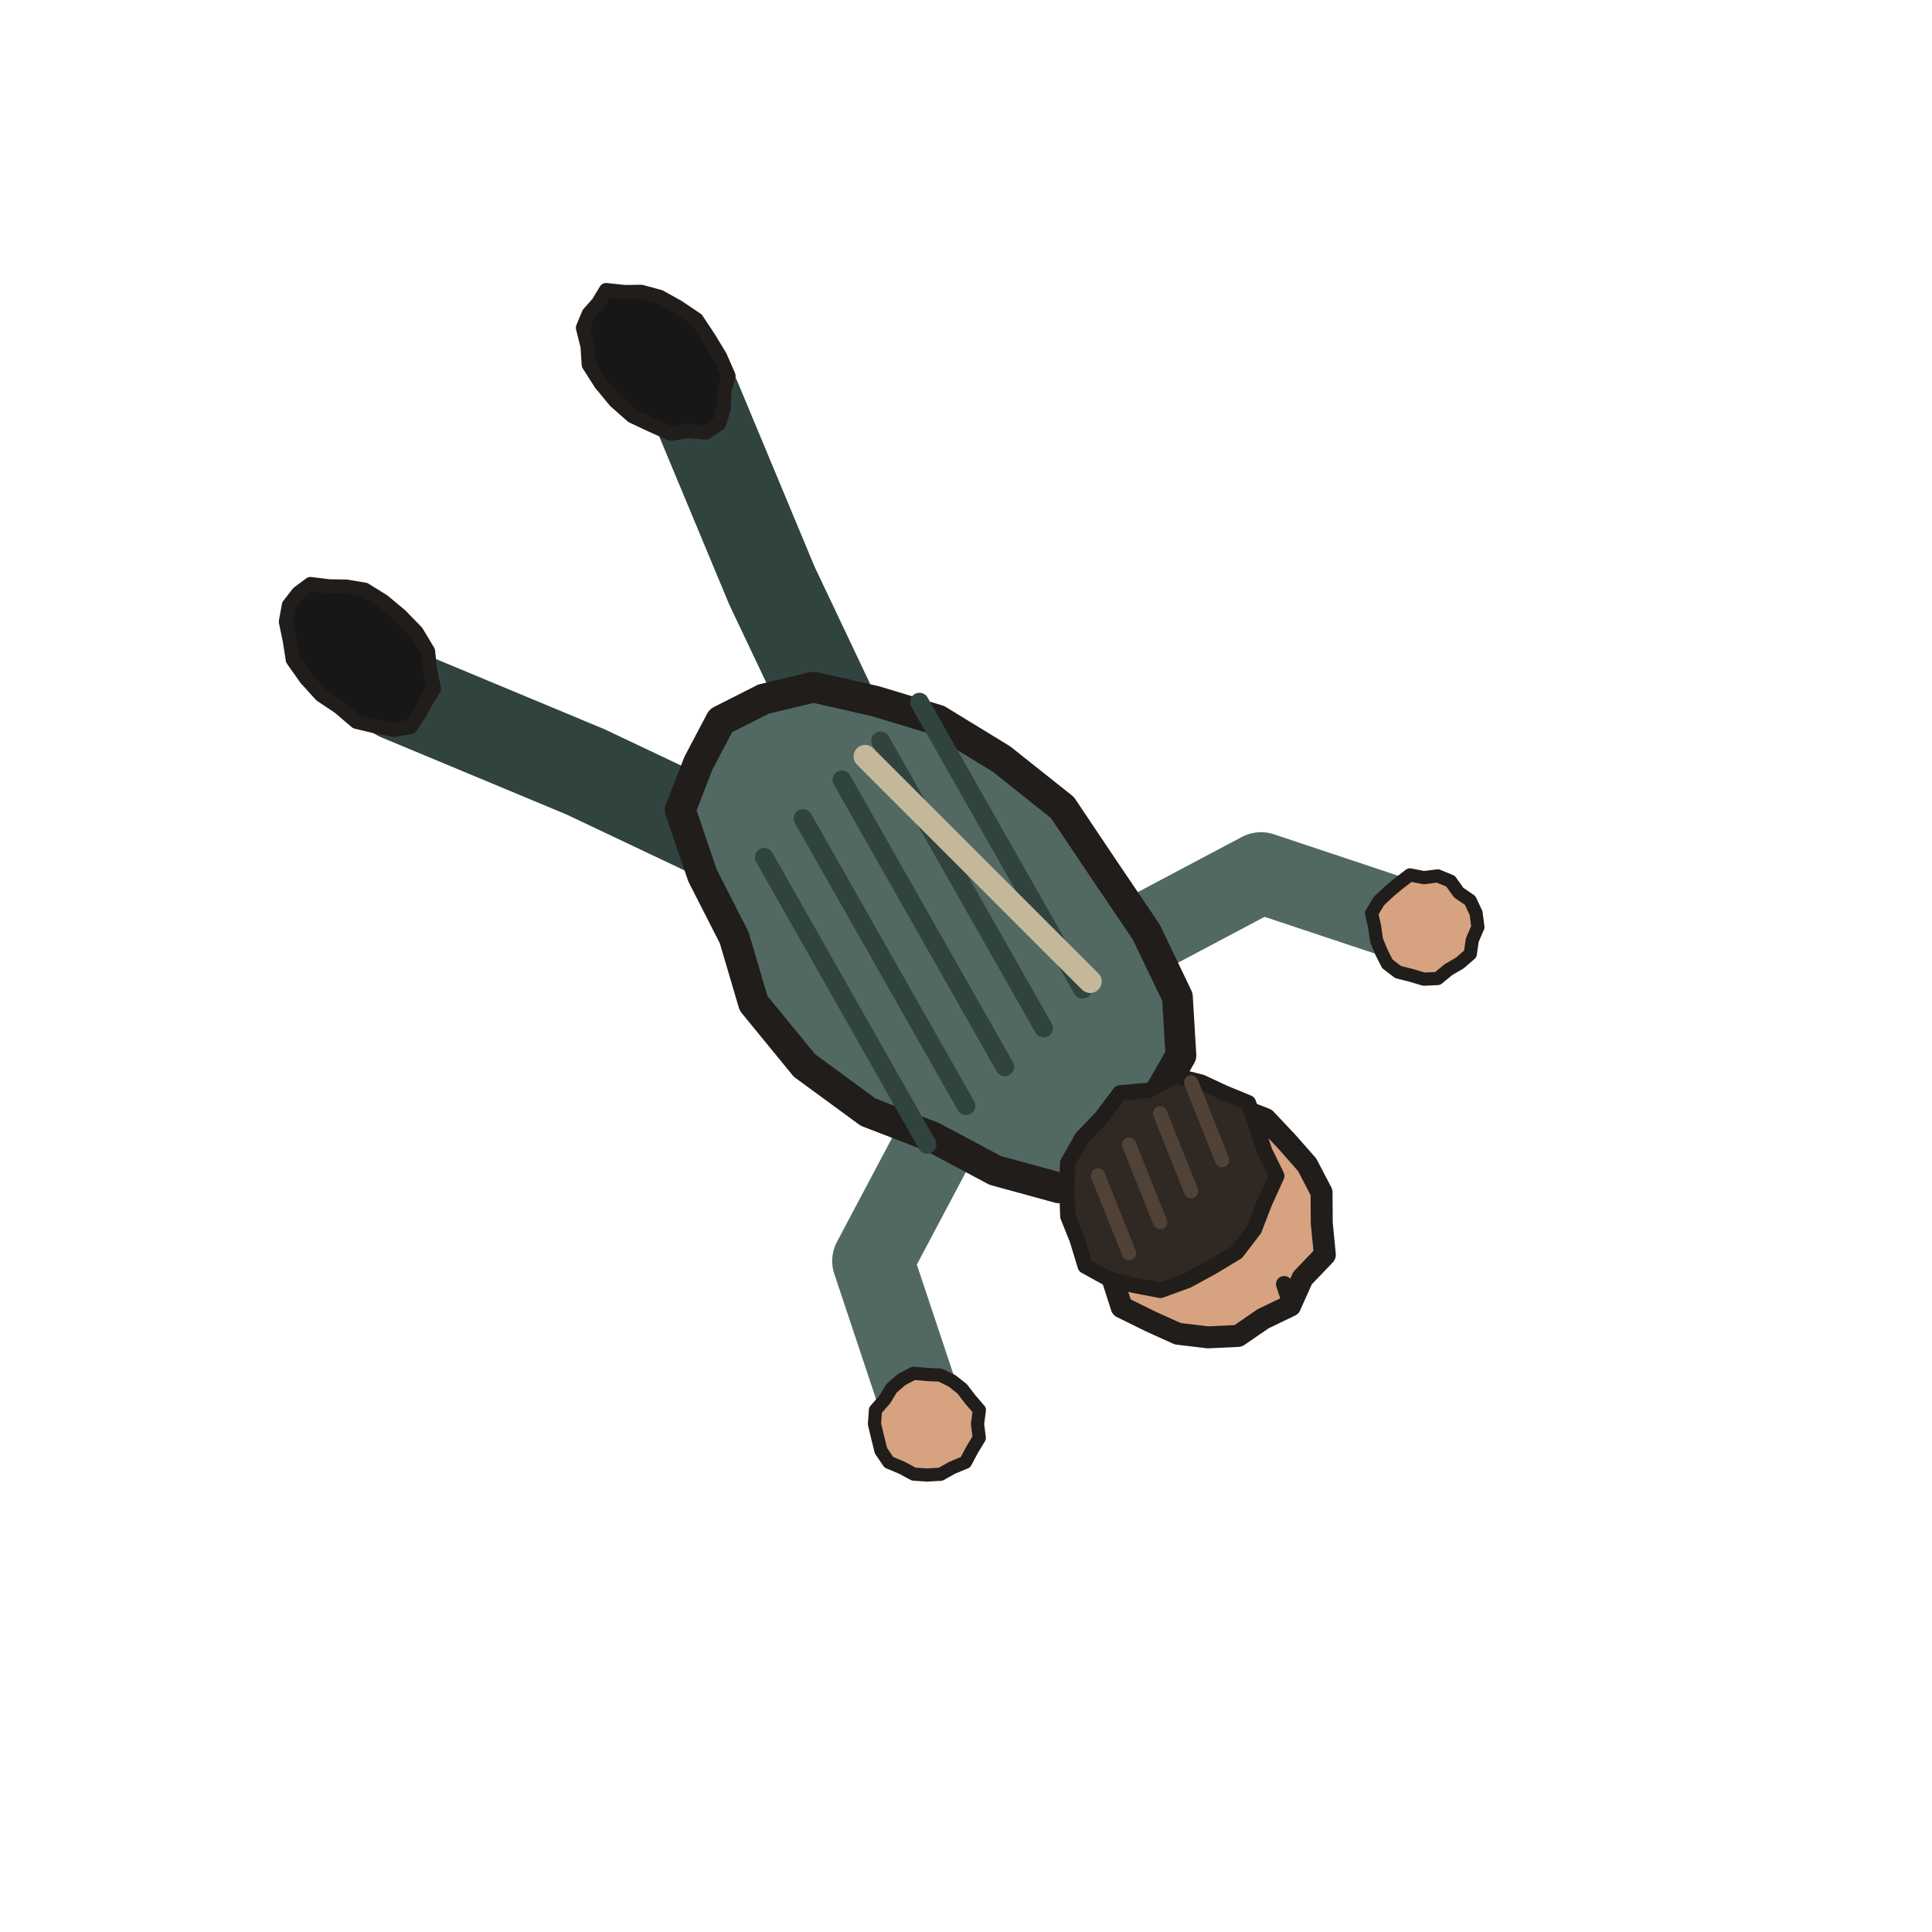
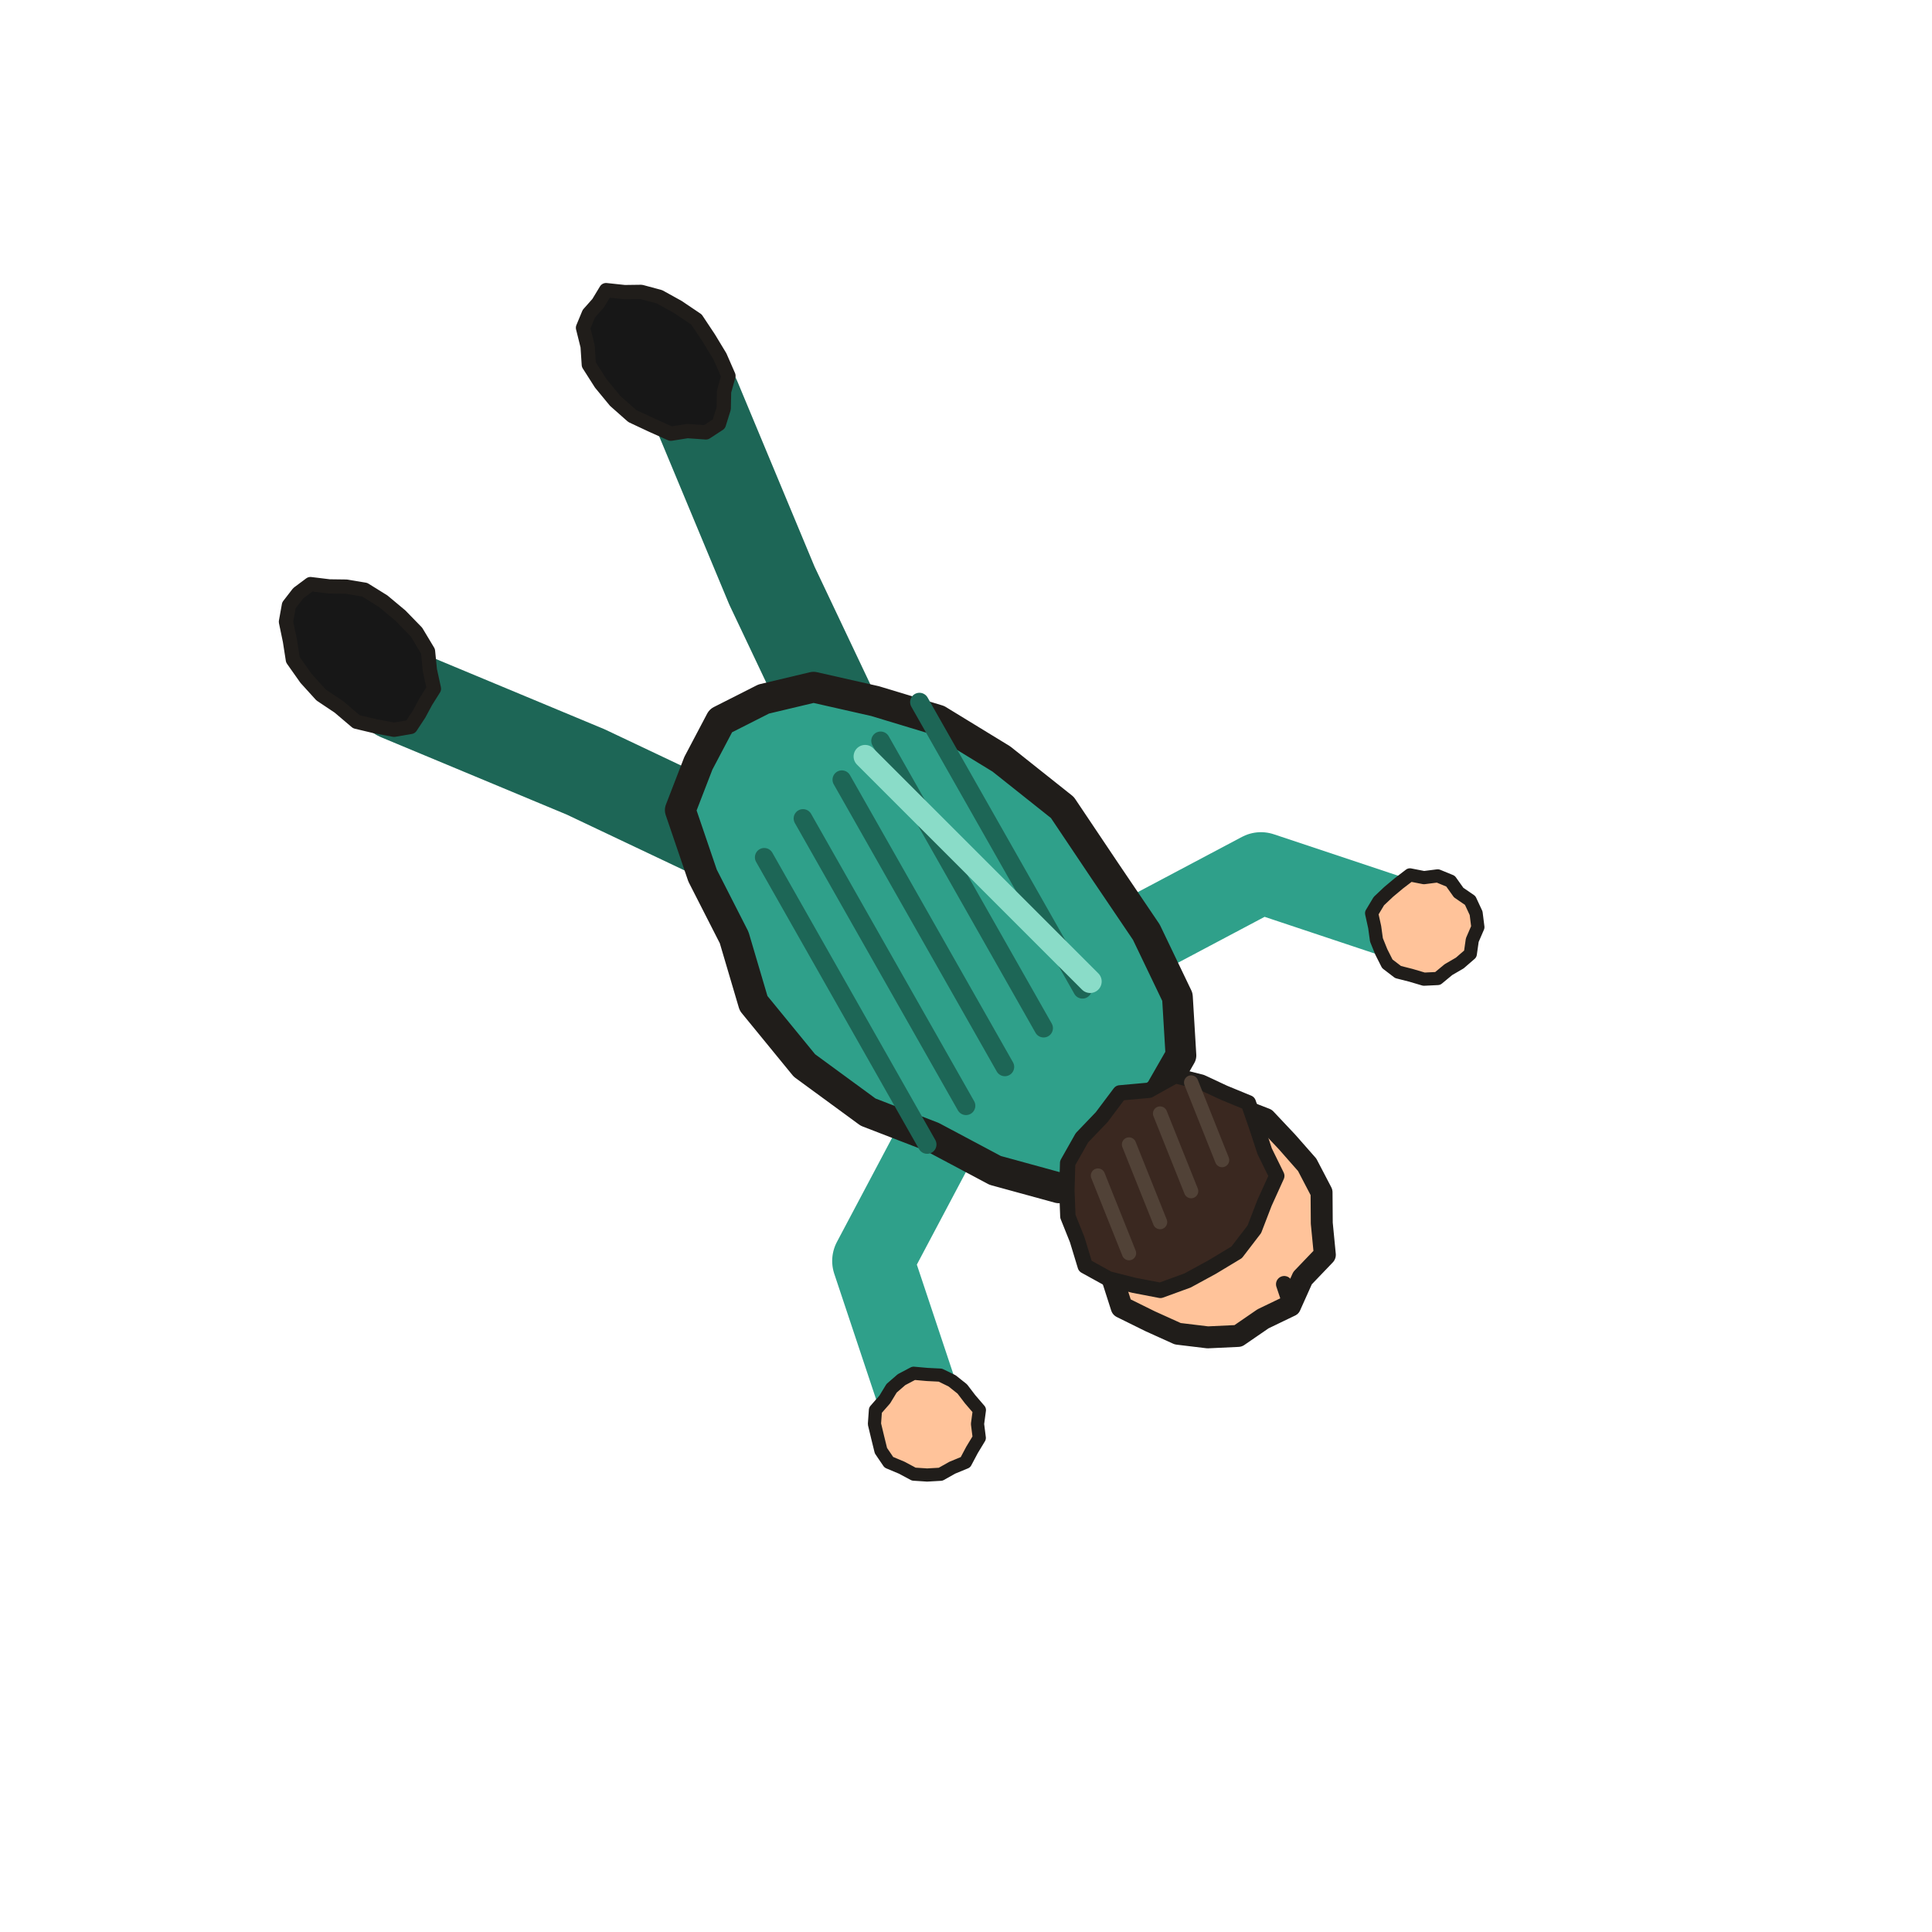
<svg xmlns="http://www.w3.org/2000/svg" width="176" height="176" viewBox="0 0 176 176">
-   <polyline points="76.69,66.79 70.32,53.35 63.25,36.38" fill="none" stroke="#30433f" stroke-width="8.50" stroke-linejoin="round" stroke-linecap="round" />
+   <polyline points="76.69,66.79 70.32,53.35 63.25,36.38" fill="none" stroke="#1d6656" stroke-width="8.50" stroke-linejoin="round" stroke-linecap="round" />
  <polygon points="65.49,38.62 64.31,39.39 62.62,39.27 61.11,39.51 59.35,38.72 57.60,37.90 56.04,36.52 54.73,34.93 53.64,33.22 53.53,31.55 53.11,29.86 53.64,28.58 54.49,27.62 55.21,26.43 56.90,26.61 58.41,26.59 60.08,27.04 61.76,27.97 63.45,29.11 64.58,30.81 65.59,32.48 66.36,34.24 65.96,35.67 65.93,37.21" fill="#171717" stroke="#201d1a" stroke-width="1.30" stroke-linejoin="round" stroke-linecap="round" />
-   <polyline points="66.79,76.69 53.35,70.32 36.38,63.25" fill="none" stroke="#30433f" stroke-width="8.50" stroke-linejoin="round" stroke-linecap="round" />
+   <polyline points="66.79,76.69 53.35,70.32 36.38,63.25" fill="none" stroke="#1d6656" stroke-width="8.50" stroke-linejoin="round" stroke-linecap="round" />
  <polygon points="38.18,65.05 37.41,66.22 35.90,66.48 34.19,66.16 32.47,65.75 30.88,64.40 29.25,63.31 27.88,61.80 26.68,60.10 26.41,58.37 26.05,56.64 26.32,55.14 27.17,54.04 28.28,53.21 30.00,53.42 31.53,53.44 33.22,53.72 34.91,54.77 36.48,56.08 37.94,57.58 38.99,59.33 39.16,61.04 39.53,62.74 38.80,63.90" fill="#171717" stroke="#201d1a" stroke-width="1.30" stroke-linejoin="round" stroke-linecap="round" />
-   <polyline points="102.85,85.88 114.87,79.51 129.72,84.46" fill="none" stroke="#526963" stroke-width="7.40" stroke-linejoin="round" stroke-linecap="round" />
-   <polygon points="132.98,87.73 131.95,88.33 130.97,89.14 129.72,89.20 128.54,88.85 127.36,88.55 126.38,87.80 125.83,86.71 125.39,85.62 125.23,84.46 124.95,83.19 125.61,82.09 126.50,81.25 127.42,80.48 128.44,79.70 129.72,79.95 130.97,79.79 132.14,80.27 132.88,81.31 133.93,82.03 134.47,83.19 134.63,84.46 134.12,85.64 133.94,86.90" fill="#d6a27f" stroke="#201d1a" stroke-width="1.20" stroke-linejoin="round" stroke-linecap="round" />
-   <polyline points="85.88,102.85 79.51,114.87 84.46,129.72" fill="none" stroke="#526963" stroke-width="7.40" stroke-linejoin="round" stroke-linecap="round" />
-   <polygon points="87.95,133.21 86.76,133.70 85.69,134.30 84.46,134.37 83.24,134.29 82.16,133.71 80.97,133.21 80.25,132.15 79.95,130.93 79.66,129.72 79.75,128.46 80.60,127.49 81.22,126.47 82.13,125.68 83.23,125.10 84.46,125.21 85.66,125.27 86.73,125.79 87.66,126.53 88.37,127.46 89.22,128.45 89.05,129.72 89.21,130.99 88.55,132.08" fill="#d6a27f" stroke="#201d1a" stroke-width="1.20" stroke-linejoin="round" stroke-linecap="round" />
-   <polygon points="103.26,103.26 101.24,107.30 96.46,108.21 90.66,106.62 84.93,103.57 79.08,101.31 73.28,97.06 68.65,91.40 66.88,85.41 64.00,79.76 61.97,73.80 63.62,69.53 65.66,65.66 69.57,63.68 74.11,62.60 79.72,63.87 85.43,65.60 91.22,69.14 96.78,73.56 100.65,79.33 104.43,84.92 107.26,90.82 107.58,96.15 105.44,99.88" fill="#526963" stroke="#201d1a" stroke-width="2.80" stroke-linejoin="round" stroke-linecap="round" />
-   <polyline points="83.76,63.96 98.61,90.12" fill="none" stroke="#30433f" stroke-width="1.70" stroke-linejoin="round" stroke-linecap="round" />
-   <polyline points="80.22,67.49 95.07,93.66" fill="none" stroke="#30433f" stroke-width="1.70" stroke-linejoin="round" stroke-linecap="round" />
-   <polyline points="76.69,71.03 91.54,97.19" fill="none" stroke="#30433f" stroke-width="1.70" stroke-linejoin="round" stroke-linecap="round" />
-   <polyline points="73.15,74.56 88.00,100.73" fill="none" stroke="#30433f" stroke-width="1.70" stroke-linejoin="round" stroke-linecap="round" />
-   <polyline points="69.62,78.10 84.46,104.26" fill="none" stroke="#30433f" stroke-width="1.70" stroke-linejoin="round" stroke-linecap="round" />
-   <polyline points="78.81,68.91 99.31,89.41" fill="none" stroke="#c4b899" stroke-width="2.10" stroke-linejoin="round" stroke-linecap="round" />
-   <polygon points="117.53,118.95 115.06,120.14 112.79,121.70 110.02,121.83 107.29,121.50 104.77,120.36 102.18,119.08 101.28,116.27 100.10,113.88 99.54,111.24 99.50,108.45 100.26,105.70 101.96,103.37 104.52,102.09 107.15,101.31 109.82,100.26 112.62,100.91 115.28,101.94 117.24,104.02 119.08,106.11 120.39,108.62 120.41,111.43 120.69,114.31 118.66,116.43" fill="#d6a27f" stroke="#201d1a" stroke-width="2.00" stroke-linejoin="round" stroke-linecap="round" />
-   <polygon points="112.66,114.08 110.42,115.43 108.18,116.65 105.71,117.55 103.31,117.09 100.98,116.50 98.86,115.33 98.13,112.93 97.28,110.81 97.19,108.43 97.26,105.95 98.56,103.65 100.36,101.77 102.02,99.56 104.67,99.32 107.06,97.99 109.43,98.58 111.51,99.55 113.72,100.46 114.51,102.75 115.21,104.88 116.31,107.12 115.19,109.59 114.27,111.98" fill="#302823" stroke="#201d1a" stroke-width="1.40" stroke-linejoin="round" stroke-linecap="round" />
+   <polyline points="102.85,85.88 114.87,79.51 129.72,84.46" fill="none" stroke="#2fa08a" stroke-width="7.40" stroke-linejoin="round" stroke-linecap="round" />
+   <polygon points="132.98,87.73 131.95,88.33 130.97,89.14 129.72,89.20 128.54,88.85 127.36,88.55 126.38,87.80 125.83,86.71 125.39,85.62 125.23,84.46 124.95,83.19 125.61,82.09 126.50,81.25 127.42,80.48 128.44,79.70 129.72,79.95 130.97,79.79 132.14,80.27 132.88,81.31 133.93,82.03 134.47,83.19 134.63,84.46 134.12,85.64 133.94,86.90" fill="#ffc39a" stroke="#201d1a" stroke-width="1.20" stroke-linejoin="round" stroke-linecap="round" />
+   <polyline points="85.88,102.85 79.51,114.87 84.46,129.72" fill="none" stroke="#2fa08a" stroke-width="7.40" stroke-linejoin="round" stroke-linecap="round" />
+   <polygon points="87.95,133.21 86.76,133.70 85.69,134.30 84.46,134.37 83.24,134.29 82.16,133.71 80.97,133.21 80.25,132.15 79.95,130.93 79.66,129.72 79.75,128.46 80.60,127.49 81.22,126.47 82.13,125.68 83.23,125.10 84.46,125.21 85.66,125.27 86.73,125.79 87.66,126.53 88.37,127.46 89.22,128.45 89.05,129.72 89.21,130.99 88.55,132.08" fill="#ffc39a" stroke="#201d1a" stroke-width="1.20" stroke-linejoin="round" stroke-linecap="round" />
+   <polygon points="103.26,103.26 101.24,107.30 96.46,108.21 90.66,106.62 84.93,103.57 79.08,101.31 73.28,97.06 68.65,91.40 66.88,85.41 64.00,79.76 61.97,73.80 63.62,69.53 65.66,65.66 69.57,63.68 74.11,62.60 79.72,63.87 85.43,65.60 91.22,69.14 96.78,73.56 100.65,79.33 104.43,84.92 107.26,90.82 107.58,96.15 105.44,99.88" fill="#2fa08a" stroke="#201d1a" stroke-width="2.80" stroke-linejoin="round" stroke-linecap="round" />
+   <polyline points="83.76,63.96 98.61,90.12" fill="none" stroke="#1d6656" stroke-width="1.70" stroke-linejoin="round" stroke-linecap="round" />
+   <polyline points="80.22,67.49 95.07,93.66" fill="none" stroke="#1d6656" stroke-width="1.70" stroke-linejoin="round" stroke-linecap="round" />
+   <polyline points="76.69,71.03 91.54,97.19" fill="none" stroke="#1d6656" stroke-width="1.70" stroke-linejoin="round" stroke-linecap="round" />
+   <polyline points="73.15,74.56 88.00,100.73" fill="none" stroke="#1d6656" stroke-width="1.70" stroke-linejoin="round" stroke-linecap="round" />
+   <polyline points="69.62,78.10 84.46,104.26" fill="none" stroke="#1d6656" stroke-width="1.70" stroke-linejoin="round" stroke-linecap="round" />
+   <polyline points="78.81,68.91 99.31,89.41" fill="none" stroke="#8adcc8" stroke-width="2.10" stroke-linejoin="round" stroke-linecap="round" />
+   <polygon points="117.53,118.95 115.06,120.14 112.79,121.70 110.02,121.83 107.29,121.50 104.77,120.36 102.18,119.08 101.28,116.27 100.10,113.88 99.54,111.24 99.50,108.45 100.26,105.70 101.96,103.37 104.52,102.09 107.15,101.31 109.82,100.26 112.62,100.91 115.28,101.94 117.24,104.02 119.08,106.11 120.39,108.62 120.41,111.43 120.69,114.31 118.66,116.43" fill="#ffc39a" stroke="#201d1a" stroke-width="2.00" stroke-linejoin="round" stroke-linecap="round" />
+   <polygon points="112.66,114.08 110.42,115.43 108.18,116.65 105.71,117.55 103.31,117.09 100.98,116.50 98.86,115.33 98.13,112.93 97.28,110.81 97.19,108.43 97.26,105.95 98.56,103.65 100.36,101.77 102.02,99.56 104.67,99.32 107.06,97.99 109.43,98.58 111.51,99.55 113.72,100.46 114.51,102.75 115.21,104.88 116.31,107.12 115.19,109.59 114.27,111.98" fill="#3a2820" stroke="#201d1a" stroke-width="1.40" stroke-linejoin="round" stroke-linecap="round" />
  <polyline points="108.51,98.61 111.33,105.68" fill="none" stroke="#514237" stroke-width="1.30" stroke-linejoin="round" stroke-linecap="round" />
  <polyline points="105.68,101.44 108.51,108.51" fill="none" stroke="#514237" stroke-width="1.30" stroke-linejoin="round" stroke-linecap="round" />
  <polyline points="102.85,104.26 105.68,111.33" fill="none" stroke="#514237" stroke-width="1.30" stroke-linejoin="round" stroke-linecap="round" />
  <polyline points="100.02,107.09 102.85,114.16" fill="none" stroke="#514237" stroke-width="1.30" stroke-linejoin="round" stroke-linecap="round" />
  <polyline points="116.99,116.99 117.70,119.11" fill="none" stroke="#201d1a" stroke-width="1.50" stroke-linejoin="round" stroke-linecap="round" />
</svg>
